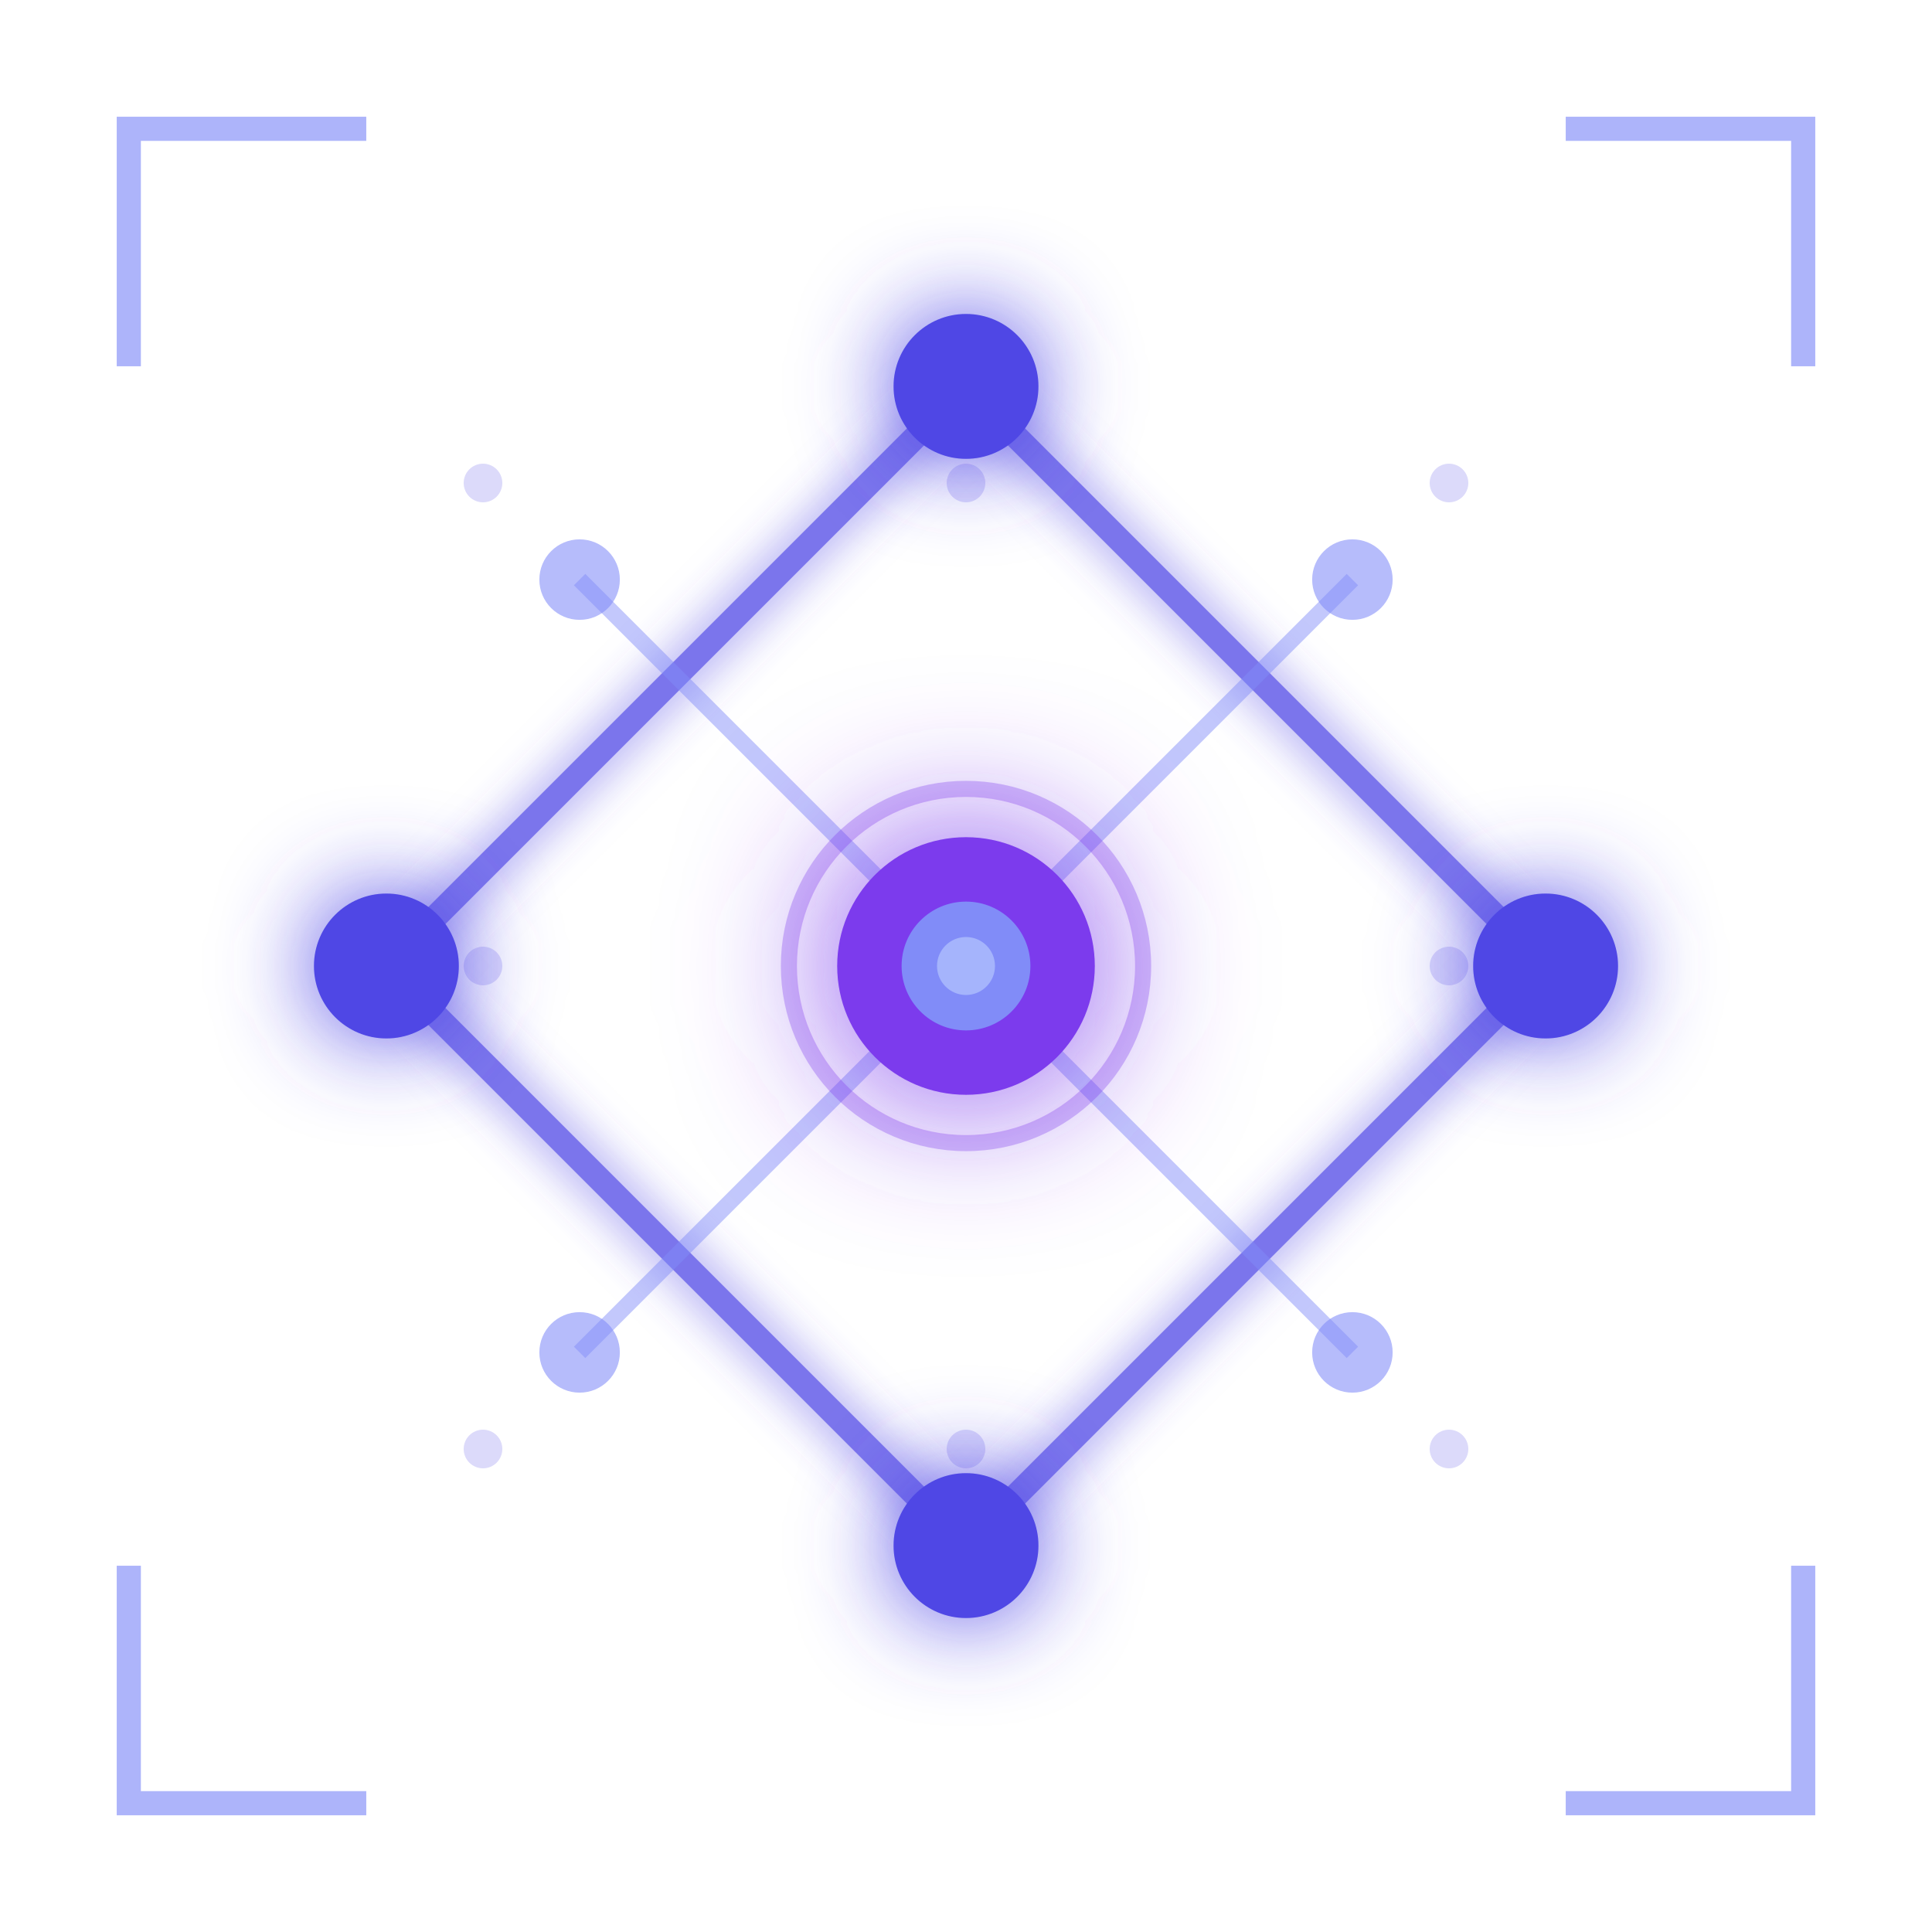
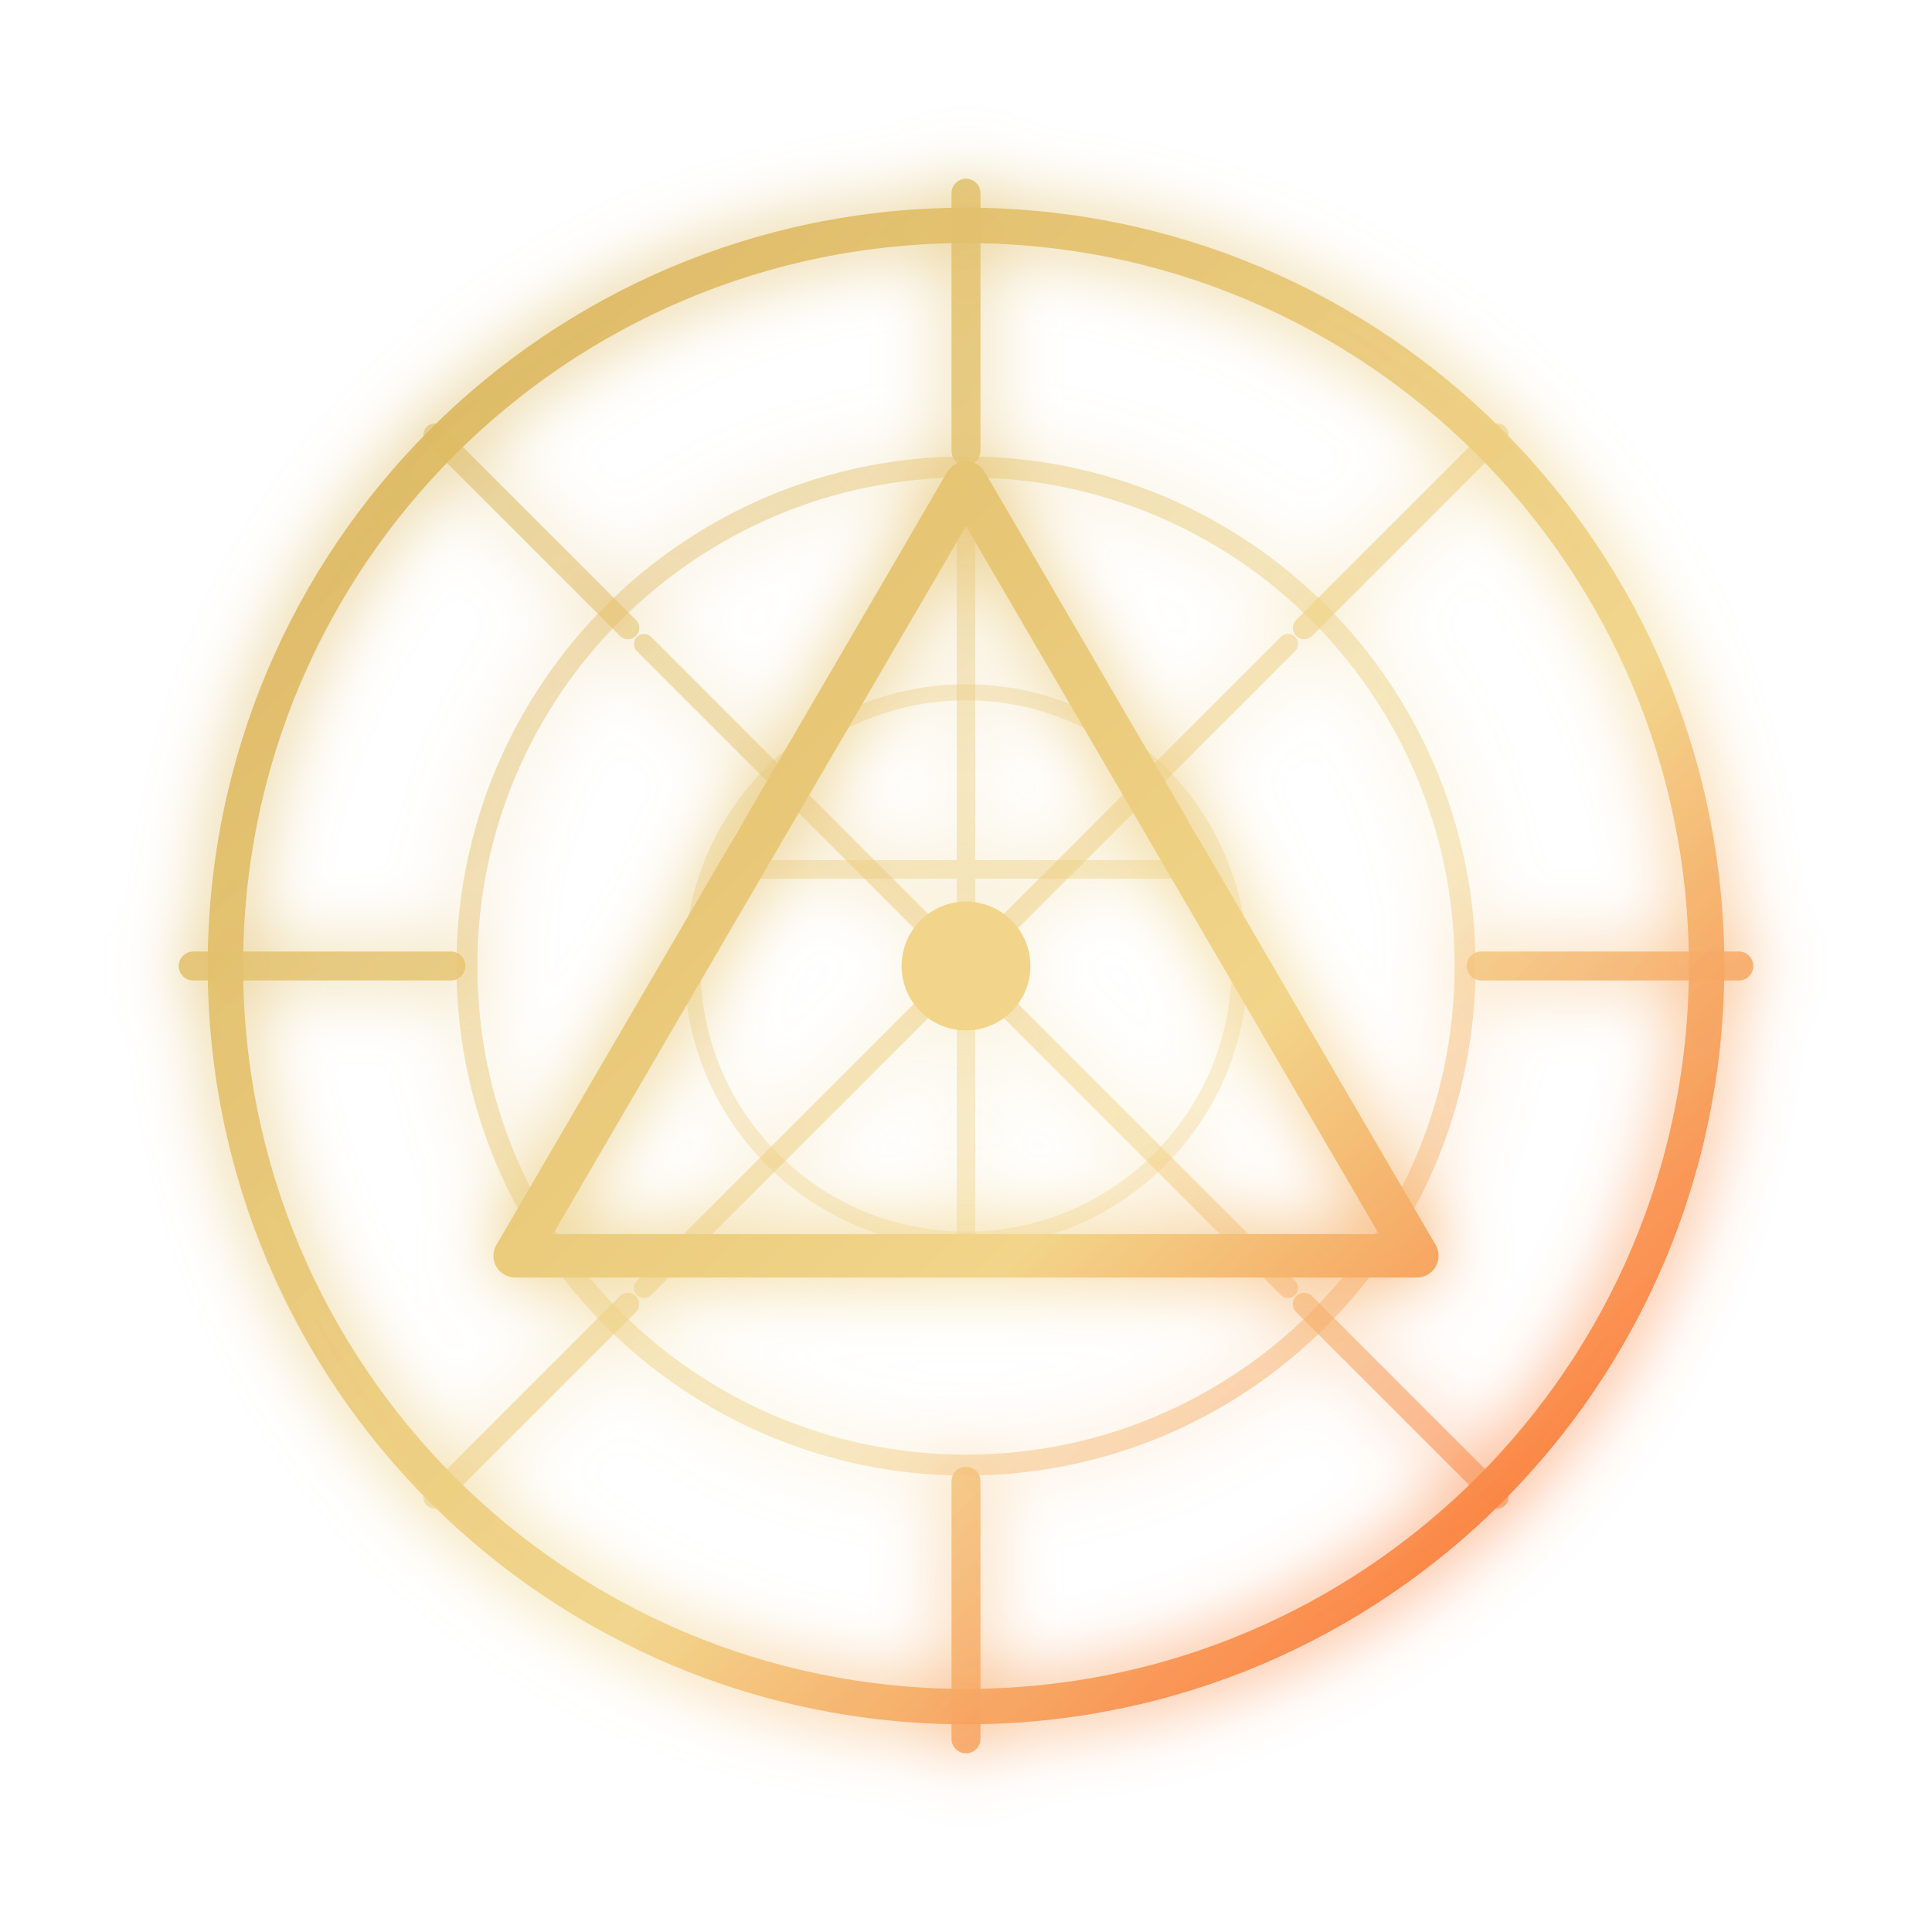
<svg xmlns="http://www.w3.org/2000/svg" viewBox="0 0 120 120" fill="none">
  <defs>
-     <filter id="mx-glow-edge" x="-50%" y="-50%" width="200%" height="200%">
-       <feGaussianBlur in="SourceGraphic" stdDeviation="1.5" result="blur" />
-       <feMerge>
-         <feMergeNode in="blur" />
-         <feMergeNode in="SourceGraphic" />
-       </feMerge>
-     </filter>
-     <filter id="mx-glow-node" x="-100%" y="-100%" width="300%" height="300%">
-       <feGaussianBlur in="SourceGraphic" stdDeviation="3" result="blur" />
-       <feMerge>
-         <feMergeNode in="blur" />
-         <feMergeNode in="SourceGraphic" />
-       </feMerge>
-     </filter>
-     <filter id="mx-glow-center" x="-120%" y="-120%" width="340%" height="340%">
-       <feGaussianBlur in="SourceGraphic" stdDeviation="5" result="blur" />
+     <linearGradient id="mx" x1="16" y1="14" x2="104" y2="106" gradientUnits="userSpaceOnUse">
+       <stop stop-color="#D8B35A" />
+       <stop offset="0.62" stop-color="#F2D58A" />
+       <stop offset="1" stop-color="#FF5A1F" />
+     </linearGradient>
+     <filter id="glow" x="-50%" y="-50%" width="200%" height="200%">
+       <feGaussianBlur stdDeviation="2.2" result="blur" />
      <feMerge>
        <feMergeNode in="blur" />
        <feMergeNode in="SourceGraphic" />
      </feMerge>
    </filter>
  </defs>
-   <path d="M8,22 L8,8 L22,8" stroke="#818CF8" stroke-width="1.5" stroke-linecap="square" opacity="0.65" />
-   <path d="M98,8 L112,8 L112,22" stroke="#818CF8" stroke-width="1.5" stroke-linecap="square" opacity="0.65" />
-   <path d="M8,98 L8,112 L22,112" stroke="#818CF8" stroke-width="1.5" stroke-linecap="square" opacity="0.65" />
-   <path d="M98,112 L112,112 L112,98" stroke="#818CF8" stroke-width="1.5" stroke-linecap="square" opacity="0.65" />
-   <g fill="#4F46E5" opacity="0.20">
-     <circle cx="30" cy="30" r="1.2" />
-     <circle cx="60" cy="30" r="1.2" />
-     <circle cx="90" cy="30" r="1.2" />
-     <circle cx="30" cy="60" r="1.2" />
-     <circle cx="90" cy="60" r="1.2" />
-     <circle cx="30" cy="90" r="1.2" />
-     <circle cx="60" cy="90" r="1.2" />
-     <circle cx="90" cy="90" r="1.2" />
+   <g stroke="url(#mx)" stroke-linecap="round" stroke-linejoin="round" filter="url(#glow)">
+     <circle cx="60" cy="60" r="46" stroke-width="2.2" opacity="0.95" />
+     <circle cx="60" cy="60" r="31" stroke-width="1.3" opacity="0.48" />
+     <circle cx="60" cy="60" r="17" stroke-width="1" opacity="0.36" />
+     <path d="M60 12v16M60 92v16M12 60h16M92 60h16" stroke-width="1.8" opacity="0.85" />
+     <path d="M27 27l12 12M81 81l12 12M93 27L81 39M39 81L27 93" stroke-width="1.4" opacity="0.58" />
+     <path d="M60 30l28 48H32l28-48z" stroke-width="2.7" />
+     <path d="M32 78h56M46 54h28M60 30v48" stroke-width="1.15" opacity="0.42" />
+     <path d="M40 40l40 40M80 40L40 80" stroke-width="1.25" opacity="0.52" />
  </g>
-   <line x1="60" y1="24" x2="96" y2="60" stroke="#4F46E5" stroke-width="1.5" opacity="0.75" filter="url(#mx-glow-edge)" />
-   <line x1="96" y1="60" x2="60" y2="96" stroke="#4F46E5" stroke-width="1.5" opacity="0.75" filter="url(#mx-glow-edge)" />
-   <line x1="60" y1="96" x2="24" y2="60" stroke="#4F46E5" stroke-width="1.5" opacity="0.75" filter="url(#mx-glow-edge)" />
-   <line x1="24" y1="60" x2="60" y2="24" stroke="#4F46E5" stroke-width="1.5" opacity="0.75" filter="url(#mx-glow-edge)" />
-   <line x1="60" y1="60" x2="60" y2="24" stroke="#7C3AED" stroke-width="1.5" opacity="0.92" filter="url(#mx-glow-edge)" />
-   <line x1="60" y1="60" x2="96" y2="60" stroke="#7C3AED" stroke-width="1.5" opacity="0.92" filter="url(#mx-glow-edge)" />
-   <line x1="60" y1="60" x2="60" y2="96" stroke="#7C3AED" stroke-width="1.5" opacity="0.92" filter="url(#mx-glow-edge)" />
-   <line x1="60" y1="60" x2="24" y2="60" stroke="#7C3AED" stroke-width="1.5" opacity="0.92" filter="url(#mx-glow-edge)" />
-   <line x1="60" y1="60" x2="84" y2="36" stroke="#818CF8" stroke-width="1" opacity="0.48" />
-   <line x1="60" y1="60" x2="84" y2="84" stroke="#818CF8" stroke-width="1" opacity="0.48" />
-   <line x1="60" y1="60" x2="36" y2="84" stroke="#818CF8" stroke-width="1" opacity="0.48" />
-   <line x1="60" y1="60" x2="36" y2="36" stroke="#818CF8" stroke-width="1" opacity="0.48" />
-   <circle cx="84" cy="36" r="2.5" fill="#818CF8" opacity="0.58" />
-   <circle cx="84" cy="84" r="2.5" fill="#818CF8" opacity="0.58" />
-   <circle cx="36" cy="84" r="2.5" fill="#818CF8" opacity="0.58" />
-   <circle cx="36" cy="36" r="2.5" fill="#818CF8" opacity="0.58" />
-   <circle cx="60" cy="24" r="4.5" fill="#4F46E5" filter="url(#mx-glow-node)" />
-   <circle cx="96" cy="60" r="4.5" fill="#4F46E5" filter="url(#mx-glow-node)" />
-   <circle cx="60" cy="96" r="4.5" fill="#4F46E5" filter="url(#mx-glow-node)" />
-   <circle cx="24" cy="60" r="4.5" fill="#4F46E5" filter="url(#mx-glow-node)" />
-   <circle cx="60" cy="60" r="11" stroke="#7C3AED" stroke-width="1" opacity="0.32" />
-   <circle cx="60" cy="60" r="8" fill="#7C3AED" filter="url(#mx-glow-center)" />
-   <circle cx="60" cy="60" r="4" fill="#818CF8" />
-   <circle cx="60" cy="60" r="1.8" fill="#A5B4FC" />
+   <circle cx="60" cy="60" r="4" fill="#F2D58A" />
</svg>
